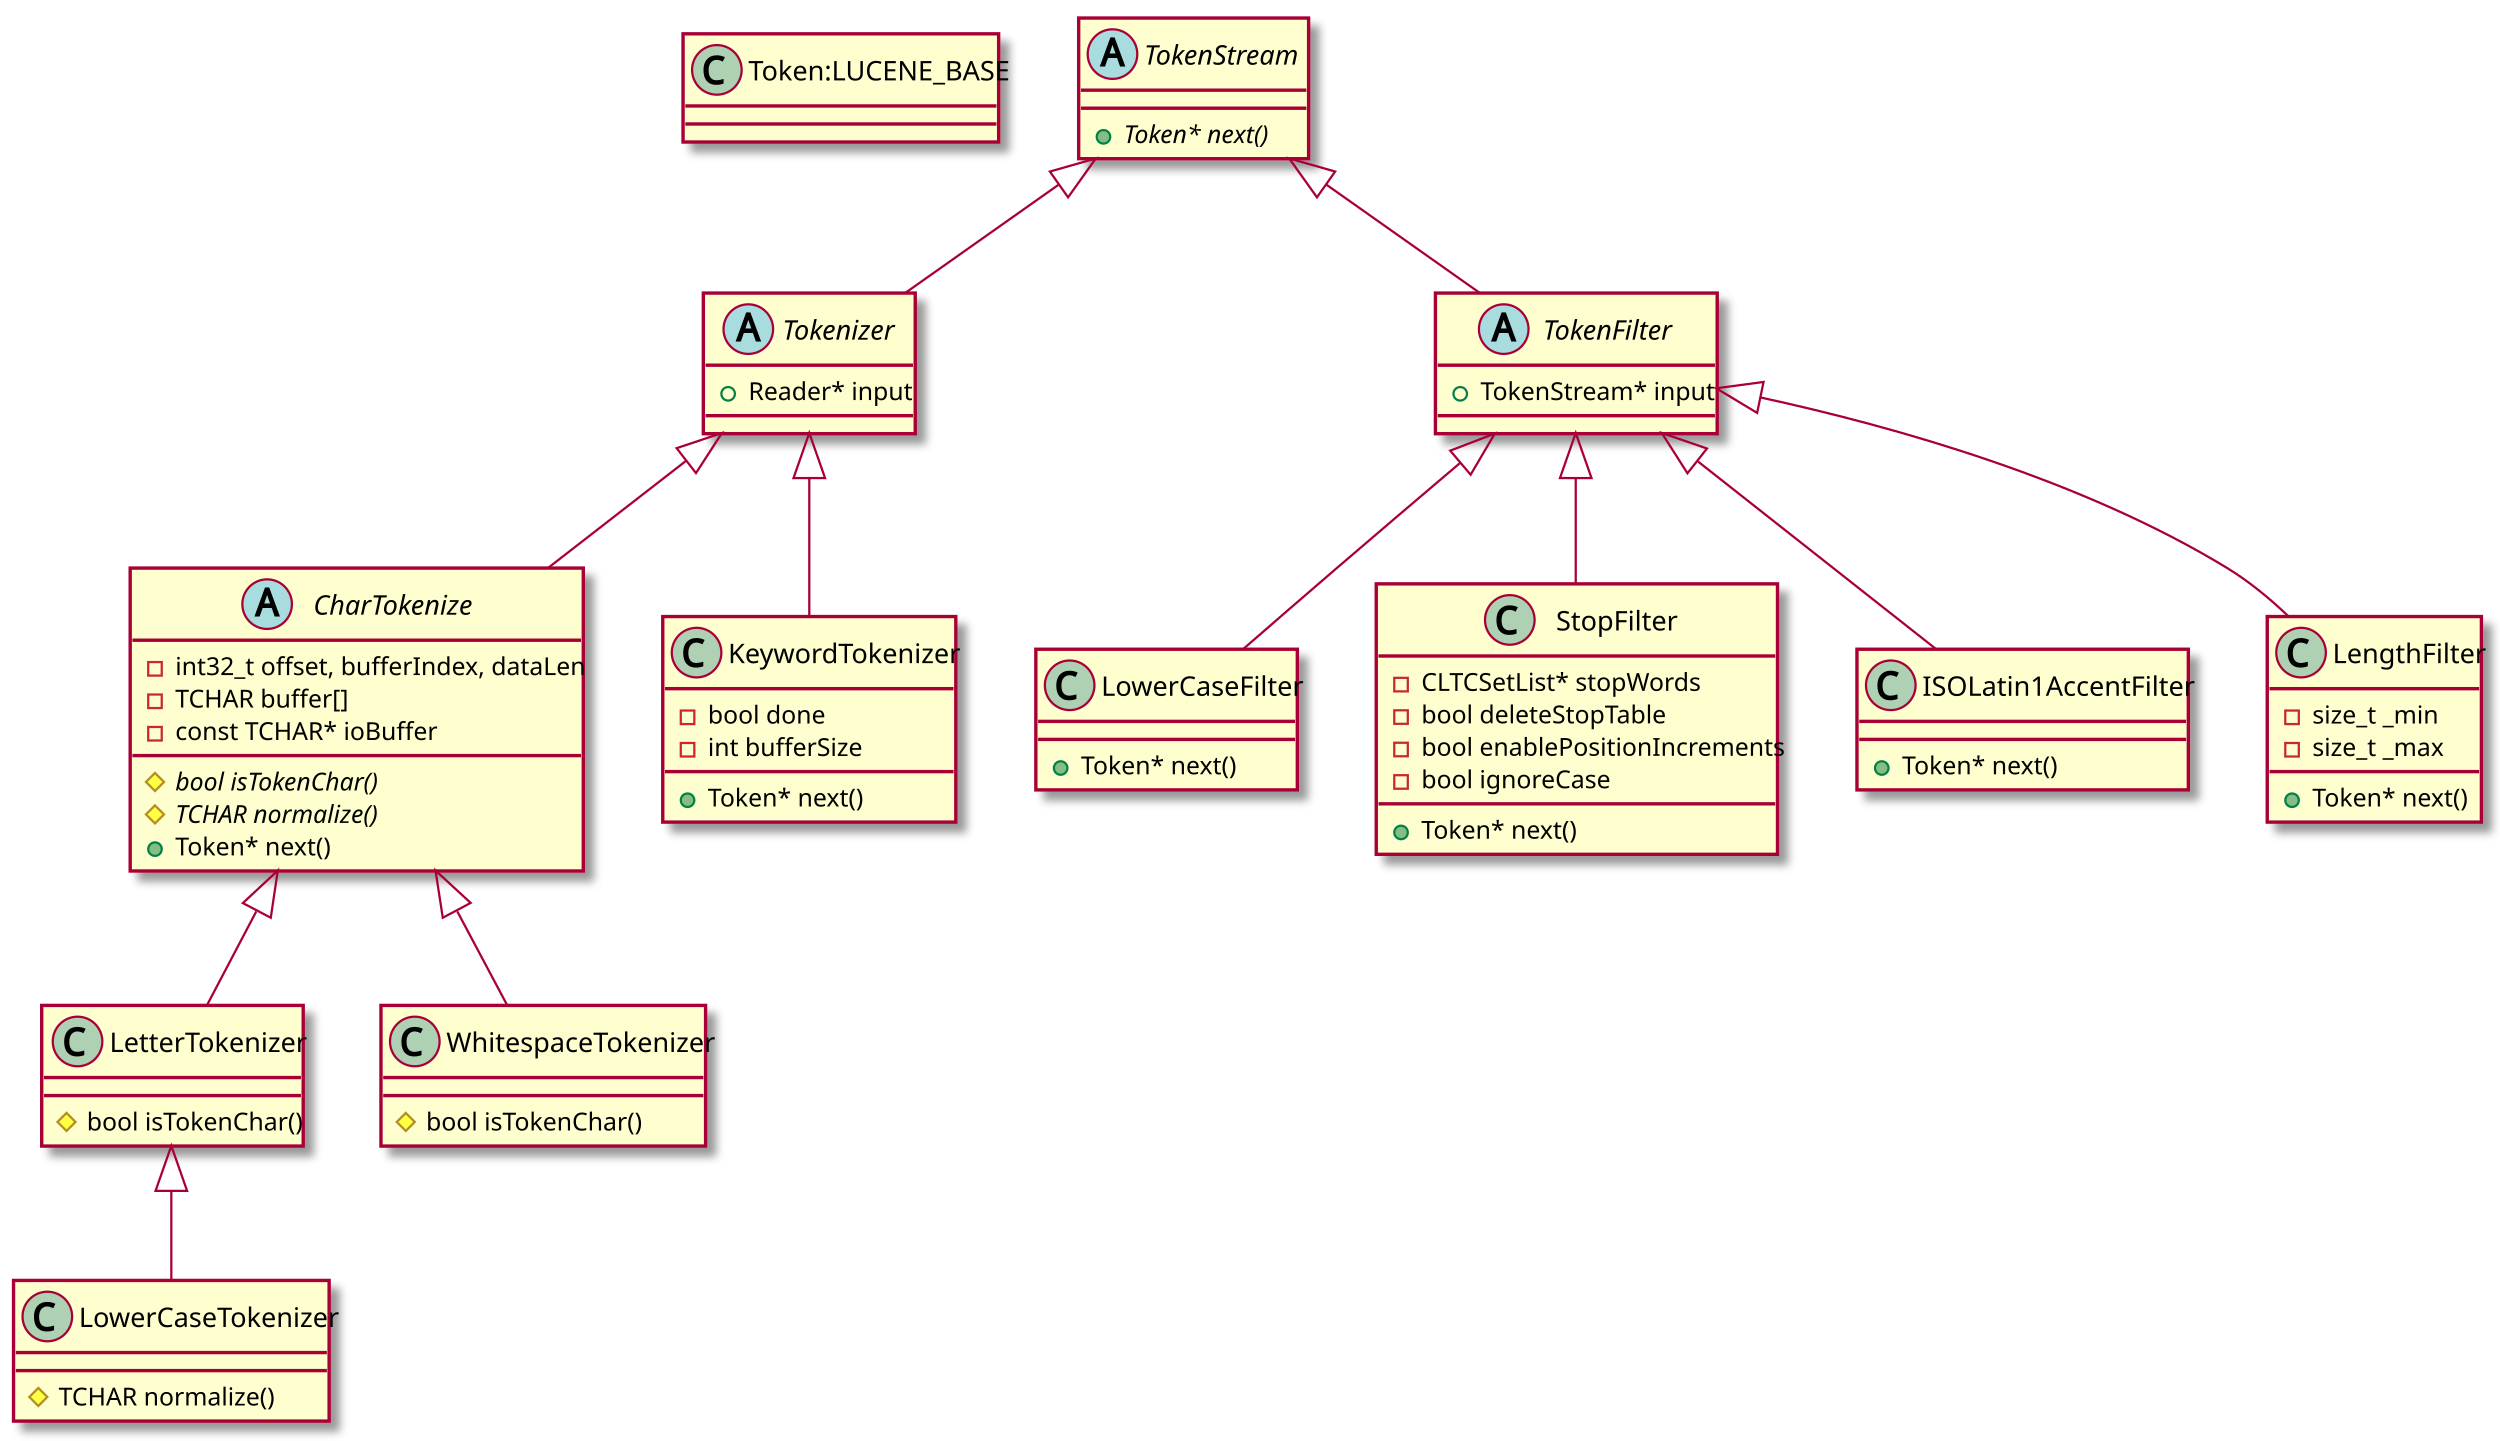
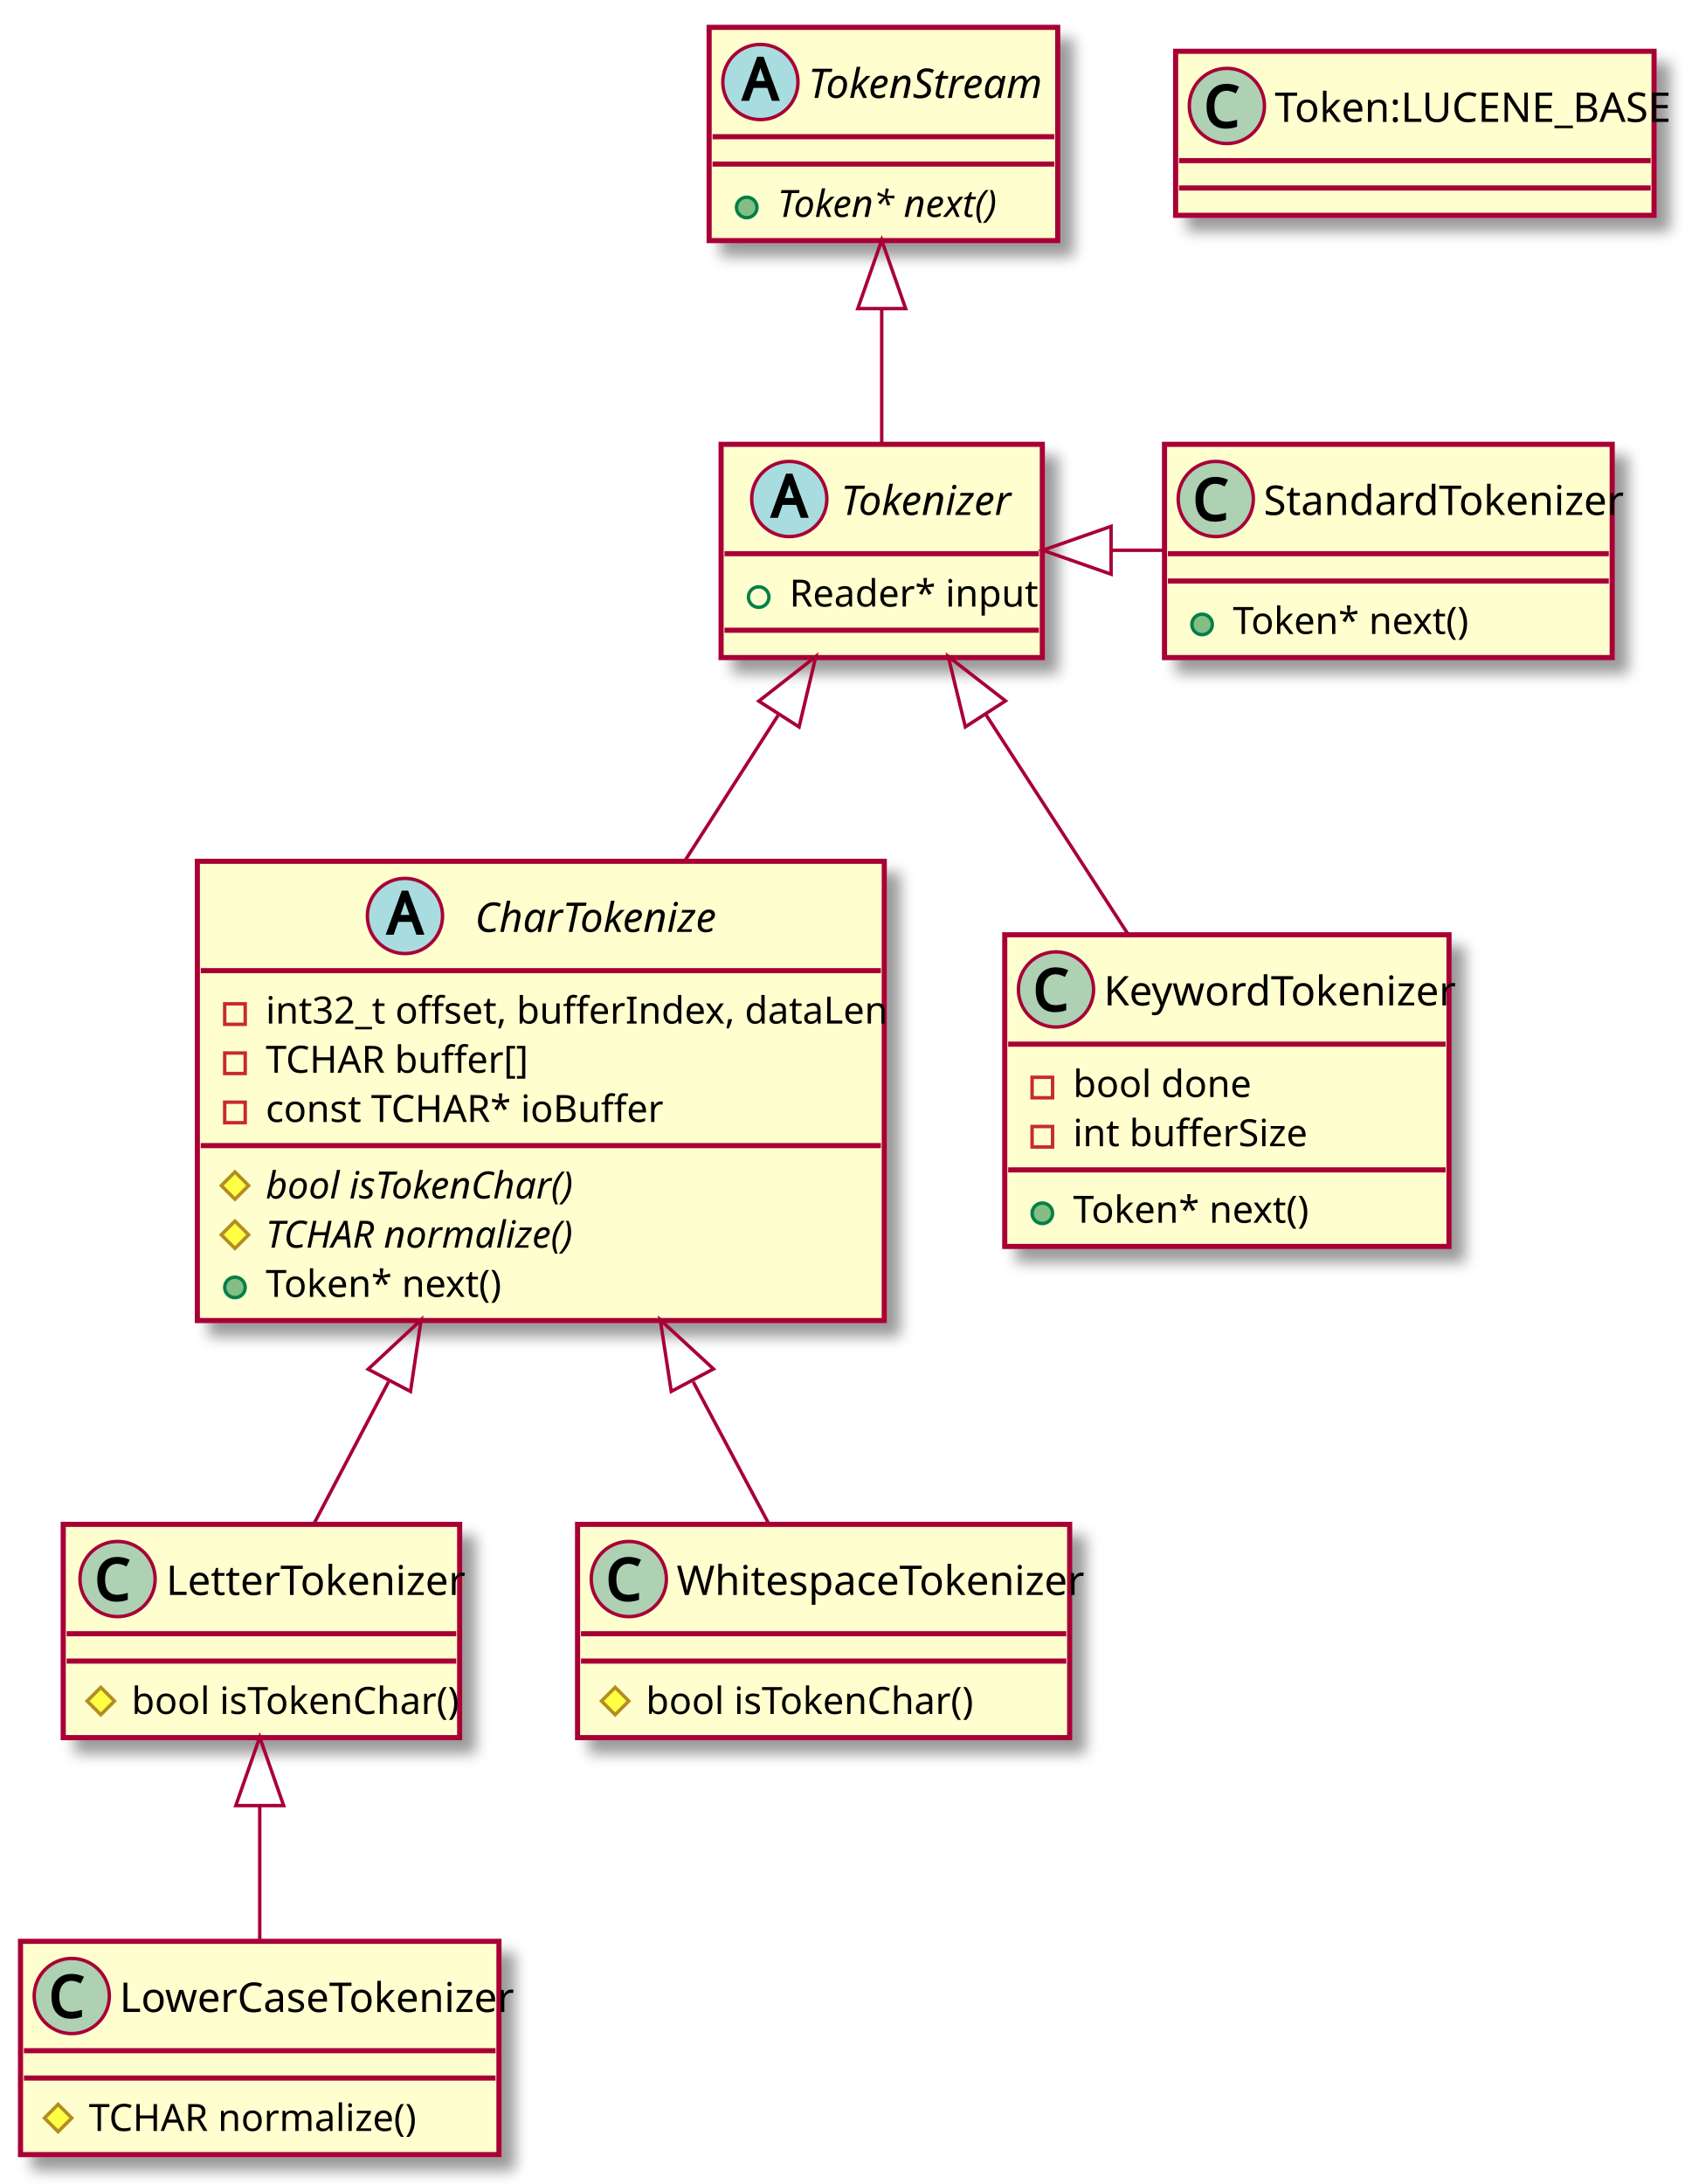
- <svg xmlns="http://www.w3.org/2000/svg" height="639pt" style="width:1109px;height:639px;" version="1.1" viewBox="0 0 1109 639" width="1109pt">
+ <svg xmlns="http://www.w3.org/2000/svg" height="639pt" style="width:493px;height:639px;" version="1.1" viewBox="0 0 493 639" width="493pt">
  <defs>
    <filter height="300%" id="f1" width="300%" x="-1" y="-1">
      <feGaussianBlur result="blurOut" stdDeviation="2.0" />
      <feColorMatrix in="blurOut" result="blurOut2" type="matrix" values="0 0 0 0 0 0 0 0 0 0 0 0 0 0 0 0 0 0 .4 0" />
      <feOffset dx="4.0" dy="4.0" in="blurOut2" result="blurOut3" />
      <feBlend in="SourceGraphic" in2="blurOut3" mode="normal" />
    </filter>
  </defs>
  <g>
-     <rect fill="#FEFECE" filter="url(#f1)" height="48" style="stroke: #A80036; stroke-width: 1.5;" width="140" x="303" y="15" />
-     <ellipse cx="318" cy="31" fill="#ADD1B2" rx="11" ry="11" style="stroke: #A80036; stroke-width: 1.0;" />
-     <path d="M320.984,35.047 L320.984,37.062 Q319.516,37.641 317.656,37.641 Q315.047,37.641 313.555,35.969 Q312.062,34.297 312.062,31.047 Q312.062,27.984 313.648,26.258 Q315.234,24.531 317.922,24.531 Q319.859,24.531 321.578,25.375 L320.594,27.328 Q319.109,26.547 317.922,26.547 Q316.344,26.547 315.344,27.727 Q314.344,28.906 314.344,31.109 Q314.344,33.375 315.25,34.492 Q316.156,35.609 317.922,35.609 Q318.938,35.609 320.984,35.047 Z " />
-     <text fill="#000000" font-family="sans-serif" font-size="12" lengthAdjust="spacingAndGlyphs" textLength="108" x="332" y="35.664">Token:LUCENE_BASE</text>
-     <line style="stroke: #A80036; stroke-width: 1.5;" x1="304" x2="442" y1="47" y2="47" />
-     <line style="stroke: #A80036; stroke-width: 1.5;" x1="304" x2="442" y1="55" y2="55" />
-     <rect fill="#FEFECE" filter="url(#f1)" height="62.395" style="stroke: #A80036; stroke-width: 1.5;" width="102" x="478.5" y="8" />
-     <ellipse cx="493.5" cy="24" fill="#A9DCDF" rx="11" ry="11" style="stroke: #A80036; stroke-width: 1.0;" />
-     <path d="M496.859,29.5 L495.531,25.719 L491.516,25.719 L490.188,29.5 L487.859,29.5 L492.562,16.594 L494.422,16.594 L499.203,29.5 L496.859,29.5 Z M494.828,23.703 L493.734,20.625 Q493.328,19.469 493.531,19.422 Q493.656,19.641 493.25,20.641 L492.219,23.703 L494.828,23.703 Z " />
-     <text fill="#000000" font-family="sans-serif" font-size="12" font-style="italic" lengthAdjust="spacingAndGlyphs" textLength="70" x="507.5" y="28.664">TokenStream</text>
-     <line style="stroke: #A80036; stroke-width: 1.5;" x1="479.5" x2="579.5" y1="40" y2="40" />
-     <line style="stroke: #A80036; stroke-width: 1.5;" x1="479.5" x2="579.5" y1="48" y2="48" />
-     <ellipse cx="489.5" cy="60.697" fill="#84BE84" rx="3" ry="3" style="stroke: #038048; stroke-width: 1.0;" />
-     <text fill="#000000" font-family="sans-serif" font-size="11" font-style="italic" lengthAdjust="spacingAndGlyphs" textLength="66" x="498.5" y="63.473">Token* next()</text>
-     <rect fill="#FEFECE" filter="url(#f1)" height="62.395" style="stroke: #A80036; stroke-width: 1.5;" width="94" x="312" y="130" />
-     <ellipse cx="331.95" cy="146" fill="#A9DCDF" rx="11" ry="11" style="stroke: #A80036; stroke-width: 1.0;" />
-     <path d="M335.309,151.5 L333.981,147.719 L329.966,147.719 L328.637,151.5 L326.309,151.5 L331.012,138.594 L332.872,138.594 L337.653,151.5 L335.309,151.5 Z M333.278,145.703 L332.184,142.625 Q331.778,141.469 331.981,141.422 Q332.106,141.641 331.7,142.641 L330.669,145.703 L333.278,145.703 Z " />
-     <text fill="#000000" font-family="sans-serif" font-size="12" font-style="italic" lengthAdjust="spacingAndGlyphs" textLength="51" x="347.05" y="150.664">Tokenizer</text>
-     <line style="stroke: #A80036; stroke-width: 1.5;" x1="313" x2="405" y1="162" y2="162" />
-     <ellipse cx="323" cy="174.697" fill="none" rx="3" ry="3" style="stroke: #038048; stroke-width: 1.0;" />
-     <text fill="#000000" font-family="sans-serif" font-size="11" lengthAdjust="spacingAndGlyphs" textLength="68" x="332" y="177.473">Reader* input</text>
-     <line style="stroke: #A80036; stroke-width: 1.5;" x1="313" x2="405" y1="184.394" y2="184.394" />
-     <rect fill="#FEFECE" filter="url(#f1)" height="62.395" style="stroke: #A80036; stroke-width: 1.5;" width="125" x="636.75" y="130" />
-     <ellipse cx="667.05" cy="146" fill="#A9DCDF" rx="11" ry="11" style="stroke: #A80036; stroke-width: 1.0;" />
-     <path d="M670.409,151.5 L669.081,147.719 L665.066,147.719 L663.737,151.5 L661.409,151.5 L666.112,138.594 L667.972,138.594 L672.753,151.5 L670.409,151.5 Z M668.378,145.703 L667.284,142.625 Q666.878,141.469 667.081,141.422 Q667.206,141.641 666.8,142.641 L665.769,145.703 L668.378,145.703 Z " />
-     <text fill="#000000" font-family="sans-serif" font-size="12" font-style="italic" lengthAdjust="spacingAndGlyphs" textLength="59" x="684.45" y="150.664">TokenFilter</text>
-     <line style="stroke: #A80036; stroke-width: 1.5;" x1="637.75" x2="760.75" y1="162" y2="162" />
-     <ellipse cx="647.75" cy="174.697" fill="none" rx="3" ry="3" style="stroke: #038048; stroke-width: 1.0;" />
-     <text fill="#000000" font-family="sans-serif" font-size="11" lengthAdjust="spacingAndGlyphs" textLength="99" x="656.75" y="177.473">TokenStream* input</text>
-     <line style="stroke: #A80036; stroke-width: 1.5;" x1="637.75" x2="760.75" y1="184.394" y2="184.394" />
+     <rect fill="#FEFECE" filter="url(#f1)" height="48" style="stroke: #A80036; stroke-width: 1.5;" width="140" x="344" y="15" />
+     <ellipse cx="359" cy="31" fill="#ADD1B2" rx="11" ry="11" style="stroke: #A80036; stroke-width: 1.0;" />
+     <path d="M361.984,35.047 L361.984,37.062 Q360.516,37.641 358.656,37.641 Q356.047,37.641 354.555,35.969 Q353.062,34.297 353.062,31.047 Q353.062,27.984 354.648,26.258 Q356.234,24.531 358.922,24.531 Q360.859,24.531 362.578,25.375 L361.594,27.328 Q360.109,26.547 358.922,26.547 Q357.344,26.547 356.344,27.727 Q355.344,28.906 355.344,31.109 Q355.344,33.375 356.25,34.492 Q357.156,35.609 358.922,35.609 Q359.938,35.609 361.984,35.047 Z " />
+     <text fill="#000000" font-family="sans-serif" font-size="12" lengthAdjust="spacingAndGlyphs" textLength="108" x="373" y="35.664">Token:LUCENE_BASE</text>
+     <line style="stroke: #A80036; stroke-width: 1.5;" x1="345" x2="483" y1="47" y2="47" />
+     <line style="stroke: #A80036; stroke-width: 1.5;" x1="345" x2="483" y1="55" y2="55" />
+     <rect fill="#FEFECE" filter="url(#f1)" height="62.395" style="stroke: #A80036; stroke-width: 1.5;" width="102" x="207.5" y="8" />
+     <ellipse cx="222.5" cy="24" fill="#A9DCDF" rx="11" ry="11" style="stroke: #A80036; stroke-width: 1.0;" />
+     <path d="M225.859,29.5 L224.531,25.719 L220.516,25.719 L219.188,29.5 L216.859,29.5 L221.562,16.594 L223.422,16.594 L228.203,29.5 L225.859,29.5 Z M223.828,23.703 L222.734,20.625 Q222.328,19.469 222.531,19.422 Q222.656,19.641 222.25,20.641 L221.219,23.703 L223.828,23.703 Z " />
+     <text fill="#000000" font-family="sans-serif" font-size="12" font-style="italic" lengthAdjust="spacingAndGlyphs" textLength="70" x="236.5" y="28.664">TokenStream</text>
+     <line style="stroke: #A80036; stroke-width: 1.5;" x1="208.5" x2="308.5" y1="40" y2="40" />
+     <line style="stroke: #A80036; stroke-width: 1.5;" x1="208.5" x2="308.5" y1="48" y2="48" />
+     <ellipse cx="218.5" cy="60.697" fill="#84BE84" rx="3" ry="3" style="stroke: #038048; stroke-width: 1.0;" />
+     <text fill="#000000" font-family="sans-serif" font-size="11" font-style="italic" lengthAdjust="spacingAndGlyphs" textLength="66" x="227.5" y="63.473">Token* next()</text>
+     <rect fill="#FEFECE" filter="url(#f1)" height="62.395" style="stroke: #A80036; stroke-width: 1.5;" width="94" x="211" y="130" />
+     <ellipse cx="230.95" cy="146" fill="#A9DCDF" rx="11" ry="11" style="stroke: #A80036; stroke-width: 1.0;" />
+     <path d="M234.309,151.5 L232.981,147.719 L228.966,147.719 L227.637,151.5 L225.309,151.5 L230.012,138.594 L231.872,138.594 L236.653,151.5 L234.309,151.5 Z M232.278,145.703 L231.184,142.625 Q230.778,141.469 230.981,141.422 Q231.106,141.641 230.7,142.641 L229.669,145.703 L232.278,145.703 Z " />
+     <text fill="#000000" font-family="sans-serif" font-size="12" font-style="italic" lengthAdjust="spacingAndGlyphs" textLength="51" x="246.05" y="150.664">Tokenizer</text>
+     <line style="stroke: #A80036; stroke-width: 1.5;" x1="212" x2="304" y1="162" y2="162" />
+     <ellipse cx="222" cy="174.697" fill="none" rx="3" ry="3" style="stroke: #038048; stroke-width: 1.0;" />
+     <text fill="#000000" font-family="sans-serif" font-size="11" lengthAdjust="spacingAndGlyphs" textLength="68" x="231" y="177.473">Reader* input</text>
+     <line style="stroke: #A80036; stroke-width: 1.5;" x1="212" x2="304" y1="184.394" y2="184.394" />
    <rect fill="#FEFECE" filter="url(#f1)" height="134.367" style="stroke: #A80036; stroke-width: 1.5;" width="201" x="57.75" y="252" />
    <ellipse cx="118.5" cy="268" fill="#A9DCDF" rx="11" ry="11" style="stroke: #A80036; stroke-width: 1.0;" />
    <path d="M121.859,273.5 L120.531,269.719 L116.516,269.719 L115.188,273.5 L112.859,273.5 L117.562,260.594 L119.422,260.594 L124.203,273.5 L121.859,273.5 Z M119.828,267.703 L118.734,264.625 Q118.328,263.469 118.531,263.422 Q118.656,263.641 118.25,264.641 L117.219,267.703 L119.828,267.703 Z " />
    <text fill="#000000" font-family="sans-serif" font-size="12" font-style="italic" lengthAdjust="spacingAndGlyphs" textLength="71" x="139" y="272.664">CharTokenize</text>
    <line style="stroke: #A80036; stroke-width: 1.5;" x1="58.75" x2="257.75" y1="284" y2="284" />
    <rect fill="none" height="6" style="stroke: #C82930; stroke-width: 1.0;" width="6" x="65.75" y="293.697" />
    <text fill="#000000" font-family="sans-serif" font-size="11" lengthAdjust="spacingAndGlyphs" textLength="175" x="77.75" y="299.473">int32_t offset, bufferIndex, dataLen</text>
    <rect fill="none" height="6" style="stroke: #C82930; stroke-width: 1.0;" width="6" x="65.75" y="308.092" />
    <text fill="#000000" font-family="sans-serif" font-size="11" lengthAdjust="spacingAndGlyphs" textLength="73" x="77.75" y="313.867">TCHAR buffer[]</text>
    <rect fill="none" height="6" style="stroke: #C82930; stroke-width: 1.0;" width="6" x="65.75" y="322.486" />
    <text fill="#000000" font-family="sans-serif" font-size="11" lengthAdjust="spacingAndGlyphs" textLength="112" x="77.75" y="328.262">const TCHAR* ioBuffer</text>
    <line style="stroke: #A80036; stroke-width: 1.5;" x1="58.75" x2="257.75" y1="335.184" y2="335.184" />
    <polygon fill="#FFFF44" points="68.75,342.881,72.75,346.881,68.75,350.881,64.75,346.881" style="stroke: #B38D22; stroke-width: 1.0;" />
    <text fill="#000000" font-family="sans-serif" font-size="11" font-style="italic" lengthAdjust="spacingAndGlyphs" textLength="90" x="77.75" y="350.656">bool isTokenChar()</text>
    <polygon fill="#FFFF44" points="68.75,357.275,72.75,361.275,68.75,365.275,64.75,361.275" style="stroke: #B38D22; stroke-width: 1.0;" />
    <text fill="#000000" font-family="sans-serif" font-size="11" font-style="italic" lengthAdjust="spacingAndGlyphs" textLength="92" x="77.75" y="365.051">TCHAR normalize()</text>
    <ellipse cx="68.75" cy="376.67" fill="#84BE84" rx="3" ry="3" style="stroke: #038048; stroke-width: 1.0;" />
    <text fill="#000000" font-family="sans-serif" font-size="11" lengthAdjust="spacingAndGlyphs" textLength="66" x="77.75" y="379.445">Token* next()</text>
    <rect fill="#FEFECE" filter="url(#f1)" height="62.395" style="stroke: #A80036; stroke-width: 1.5;" width="116" x="18.5" y="446" />
    <ellipse cx="34.4" cy="462" fill="#ADD1B2" rx="11" ry="11" style="stroke: #A80036; stroke-width: 1.0;" />
    <path d="M37.384,466.047 L37.384,468.062 Q35.916,468.641 34.056,468.641 Q31.447,468.641 29.955,466.969 Q28.462,465.297 28.462,462.047 Q28.462,458.984 30.048,457.258 Q31.634,455.531 34.322,455.531 Q36.259,455.531 37.978,456.375 L36.994,458.328 Q35.509,457.547 34.322,457.547 Q32.744,457.547 31.744,458.727 Q30.744,459.906 30.744,462.109 Q30.744,464.375 31.65,465.492 Q32.556,466.609 34.322,466.609 Q35.337,466.609 37.384,466.047 Z " />
    <text fill="#000000" font-family="sans-serif" font-size="12" lengthAdjust="spacingAndGlyphs" textLength="82" x="48.6" y="466.664">LetterTokenizer</text>
    <line style="stroke: #A80036; stroke-width: 1.5;" x1="19.5" x2="133.5" y1="478" y2="478" />
    <line style="stroke: #A80036; stroke-width: 1.5;" x1="19.5" x2="133.5" y1="486" y2="486" />
    <polygon fill="#FFFF44" points="29.5,493.697,33.5,497.697,29.5,501.697,25.5,497.697" style="stroke: #B38D22; stroke-width: 1.0;" />
    <text fill="#000000" font-family="sans-serif" font-size="11" lengthAdjust="spacingAndGlyphs" textLength="90" x="38.5" y="501.473">bool isTokenChar()</text>
    <rect fill="#FEFECE" filter="url(#f1)" height="62.395" style="stroke: #A80036; stroke-width: 1.5;" width="140" x="6" y="568" />
    <ellipse cx="21" cy="584" fill="#ADD1B2" rx="11" ry="11" style="stroke: #A80036; stroke-width: 1.0;" />
    <path d="M23.984,588.047 L23.984,590.062 Q22.516,590.641 20.656,590.641 Q18.047,590.641 16.555,588.969 Q15.062,587.297 15.062,584.047 Q15.062,580.984 16.648,579.258 Q18.234,577.531 20.922,577.531 Q22.859,577.531 24.578,578.375 L23.594,580.328 Q22.109,579.547 20.922,579.547 Q19.344,579.547 18.344,580.727 Q17.344,581.906 17.344,584.109 Q17.344,586.375 18.25,587.492 Q19.156,588.609 20.922,588.609 Q21.938,588.609 23.984,588.047 Z " />
    <text fill="#000000" font-family="sans-serif" font-size="12" lengthAdjust="spacingAndGlyphs" textLength="108" x="35" y="588.664">LowerCaseTokenizer</text>
    <line style="stroke: #A80036; stroke-width: 1.5;" x1="7" x2="145" y1="600" y2="600" />
    <line style="stroke: #A80036; stroke-width: 1.5;" x1="7" x2="145" y1="608" y2="608" />
    <polygon fill="#FFFF44" points="17,615.697,21,619.697,17,623.697,13,619.697" style="stroke: #B38D22; stroke-width: 1.0;" />
    <text fill="#000000" font-family="sans-serif" font-size="11" lengthAdjust="spacingAndGlyphs" textLength="92" x="26" y="623.473">TCHAR normalize()</text>
    <rect fill="#FEFECE" filter="url(#f1)" height="62.395" style="stroke: #A80036; stroke-width: 1.5;" width="144" x="169" y="446" />
    <ellipse cx="184" cy="462" fill="#ADD1B2" rx="11" ry="11" style="stroke: #A80036; stroke-width: 1.0;" />
    <path d="M186.984,466.047 L186.984,468.062 Q185.516,468.641 183.656,468.641 Q181.047,468.641 179.555,466.969 Q178.062,465.297 178.062,462.047 Q178.062,458.984 179.648,457.258 Q181.234,455.531 183.922,455.531 Q185.859,455.531 187.578,456.375 L186.594,458.328 Q185.109,457.547 183.922,457.547 Q182.344,457.547 181.344,458.727 Q180.344,459.906 180.344,462.109 Q180.344,464.375 181.25,465.492 Q182.156,466.609 183.922,466.609 Q184.938,466.609 186.984,466.047 Z " />
    <text fill="#000000" font-family="sans-serif" font-size="12" lengthAdjust="spacingAndGlyphs" textLength="112" x="198" y="466.664">WhitespaceTokenizer</text>
    <line style="stroke: #A80036; stroke-width: 1.5;" x1="170" x2="312" y1="478" y2="478" />
    <line style="stroke: #A80036; stroke-width: 1.5;" x1="170" x2="312" y1="486" y2="486" />
    <polygon fill="#FFFF44" points="180,493.697,184,497.697,180,501.697,176,497.697" style="stroke: #B38D22; stroke-width: 1.0;" />
    <text fill="#000000" font-family="sans-serif" font-size="11" lengthAdjust="spacingAndGlyphs" textLength="90" x="189" y="501.473">bool isTokenChar()</text>
-     <rect fill="#FEFECE" filter="url(#f1)" height="62.395" style="stroke: #A80036; stroke-width: 1.5;" width="116" x="459.5" y="288" />
-     <ellipse cx="474.5" cy="304" fill="#ADD1B2" rx="11" ry="11" style="stroke: #A80036; stroke-width: 1.0;" />
-     <path d="M477.484,308.047 L477.484,310.062 Q476.016,310.641 474.156,310.641 Q471.547,310.641 470.055,308.969 Q468.562,307.297 468.562,304.047 Q468.562,300.984 470.148,299.258 Q471.734,297.531 474.422,297.531 Q476.359,297.531 478.078,298.375 L477.094,300.328 Q475.609,299.547 474.422,299.547 Q472.844,299.547 471.844,300.727 Q470.844,301.906 470.844,304.109 Q470.844,306.375 471.75,307.492 Q472.656,308.609 474.422,308.609 Q475.438,308.609 477.484,308.047 Z " />
-     <text fill="#000000" font-family="sans-serif" font-size="12" lengthAdjust="spacingAndGlyphs" textLength="84" x="488.5" y="308.664">LowerCaseFilter</text>
-     <line style="stroke: #A80036; stroke-width: 1.5;" x1="460.5" x2="574.5" y1="320" y2="320" />
-     <line style="stroke: #A80036; stroke-width: 1.5;" x1="460.5" x2="574.5" y1="328" y2="328" />
-     <ellipse cx="470.5" cy="340.697" fill="#84BE84" rx="3" ry="3" style="stroke: #038048; stroke-width: 1.0;" />
-     <text fill="#000000" font-family="sans-serif" font-size="11" lengthAdjust="spacingAndGlyphs" textLength="66" x="479.5" y="343.473">Token* next()</text>
-     <rect fill="#FEFECE" filter="url(#f1)" height="119.973" style="stroke: #A80036; stroke-width: 1.5;" width="178" x="610.5" y="259" />
-     <ellipse cx="669.75" cy="275" fill="#ADD1B2" rx="11" ry="11" style="stroke: #A80036; stroke-width: 1.0;" />
-     <path d="M672.734,279.047 L672.734,281.062 Q671.266,281.641 669.406,281.641 Q666.797,281.641 665.305,279.969 Q663.812,278.297 663.812,275.047 Q663.812,271.984 665.398,270.258 Q666.984,268.531 669.672,268.531 Q671.609,268.531 673.328,269.375 L672.344,271.328 Q670.859,270.547 669.672,270.547 Q668.094,270.547 667.094,271.727 Q666.094,272.906 666.094,275.109 Q666.094,277.375 667,278.492 Q667.906,279.609 669.672,279.609 Q670.688,279.609 672.734,279.047 Z " />
-     <text fill="#000000" font-family="sans-serif" font-size="12" lengthAdjust="spacingAndGlyphs" textLength="51" x="690.25" y="279.664">StopFilter</text>
-     <line style="stroke: #A80036; stroke-width: 1.5;" x1="611.5" x2="787.5" y1="291" y2="291" />
-     <rect fill="none" height="6" style="stroke: #C82930; stroke-width: 1.0;" width="6" x="618.5" y="300.697" />
-     <text fill="#000000" font-family="sans-serif" font-size="11" lengthAdjust="spacingAndGlyphs" textLength="119" x="630.5" y="306.473">CLTCSetList* stopWords</text>
-     <rect fill="none" height="6" style="stroke: #C82930; stroke-width: 1.0;" width="6" x="618.5" y="315.092" />
-     <text fill="#000000" font-family="sans-serif" font-size="11" lengthAdjust="spacingAndGlyphs" textLength="104" x="630.5" y="320.867">bool deleteStopTable</text>
-     <rect fill="none" height="6" style="stroke: #C82930; stroke-width: 1.0;" width="6" x="618.5" y="329.486" />
-     <text fill="#000000" font-family="sans-serif" font-size="11" lengthAdjust="spacingAndGlyphs" textLength="152" x="630.5" y="335.262">bool enablePositionIncrements</text>
-     <rect fill="none" height="6" style="stroke: #C82930; stroke-width: 1.0;" width="6" x="618.5" y="343.881" />
-     <text fill="#000000" font-family="sans-serif" font-size="11" lengthAdjust="spacingAndGlyphs" textLength="79" x="630.5" y="349.656">bool ignoreCase</text>
-     <line style="stroke: #A80036; stroke-width: 1.5;" x1="611.5" x2="787.5" y1="356.578" y2="356.578" />
-     <ellipse cx="621.5" cy="369.275" fill="#84BE84" rx="3" ry="3" style="stroke: #038048; stroke-width: 1.0;" />
-     <text fill="#000000" font-family="sans-serif" font-size="11" lengthAdjust="spacingAndGlyphs" textLength="66" x="630.5" y="372.051">Token* next()</text>
-     <rect fill="#FEFECE" filter="url(#f1)" height="62.395" style="stroke: #A80036; stroke-width: 1.5;" width="147" x="823.75" y="288" />
-     <ellipse cx="838.75" cy="304" fill="#ADD1B2" rx="11" ry="11" style="stroke: #A80036; stroke-width: 1.0;" />
-     <path d="M841.734,308.047 L841.734,310.062 Q840.266,310.641 838.406,310.641 Q835.797,310.641 834.305,308.969 Q832.812,307.297 832.812,304.047 Q832.812,300.984 834.398,299.258 Q835.984,297.531 838.672,297.531 Q840.609,297.531 842.328,298.375 L841.344,300.328 Q839.859,299.547 838.672,299.547 Q837.094,299.547 836.094,300.727 Q835.094,301.906 835.094,304.109 Q835.094,306.375 836,307.492 Q836.906,308.609 838.672,308.609 Q839.688,308.609 841.734,308.047 Z " />
-     <text fill="#000000" font-family="sans-serif" font-size="12" lengthAdjust="spacingAndGlyphs" textLength="115" x="852.75" y="308.664">ISOLatin1AccentFilter</text>
-     <line style="stroke: #A80036; stroke-width: 1.5;" x1="824.75" x2="969.75" y1="320" y2="320" />
-     <line style="stroke: #A80036; stroke-width: 1.5;" x1="824.75" x2="969.75" y1="328" y2="328" />
-     <ellipse cx="834.75" cy="340.697" fill="#84BE84" rx="3" ry="3" style="stroke: #038048; stroke-width: 1.0;" />
-     <text fill="#000000" font-family="sans-serif" font-size="11" lengthAdjust="spacingAndGlyphs" textLength="66" x="843.75" y="343.473">Token* next()</text>
    <rect fill="#FEFECE" filter="url(#f1)" height="91.184" style="stroke: #A80036; stroke-width: 1.5;" width="130" x="294" y="273.5" />
    <ellipse cx="309" cy="289.5" fill="#ADD1B2" rx="11" ry="11" style="stroke: #A80036; stroke-width: 1.0;" />
    <path d="M311.984,293.547 L311.984,295.562 Q310.516,296.141 308.656,296.141 Q306.047,296.141 304.555,294.469 Q303.062,292.797 303.062,289.547 Q303.062,286.484 304.648,284.758 Q306.234,283.031 308.922,283.031 Q310.859,283.031 312.578,283.875 L311.594,285.828 Q310.109,285.047 308.922,285.047 Q307.344,285.047 306.344,286.227 Q305.344,287.406 305.344,289.609 Q305.344,291.875 306.25,292.992 Q307.156,294.109 308.922,294.109 Q309.938,294.109 311.984,293.547 Z " />
    <text fill="#000000" font-family="sans-serif" font-size="12" lengthAdjust="spacingAndGlyphs" textLength="98" x="323" y="294.164">KeywordTokenizer</text>
    <line style="stroke: #A80036; stroke-width: 1.5;" x1="295" x2="423" y1="305.5" y2="305.5" />
    <rect fill="none" height="6" style="stroke: #C82930; stroke-width: 1.0;" width="6" x="302" y="315.197" />
    <text fill="#000000" font-family="sans-serif" font-size="11" lengthAdjust="spacingAndGlyphs" textLength="48" x="314" y="320.973">bool done</text>
    <rect fill="none" height="6" style="stroke: #C82930; stroke-width: 1.0;" width="6" x="302" y="329.592" />
    <text fill="#000000" font-family="sans-serif" font-size="11" lengthAdjust="spacingAndGlyphs" textLength="66" x="314" y="335.367">int bufferSize</text>
    <line style="stroke: #A80036; stroke-width: 1.5;" x1="295" x2="423" y1="342.289" y2="342.289" />
    <ellipse cx="305" cy="354.986" fill="#84BE84" rx="3" ry="3" style="stroke: #038048; stroke-width: 1.0;" />
    <text fill="#000000" font-family="sans-serif" font-size="11" lengthAdjust="spacingAndGlyphs" textLength="66" x="314" y="357.762">Token* next()</text>
-     <rect fill="#FEFECE" filter="url(#f1)" height="91.184" style="stroke: #A80036; stroke-width: 1.5;" width="95" x="1005.75" y="273.5" />
-     <ellipse cx="1020.75" cy="289.5" fill="#ADD1B2" rx="11" ry="11" style="stroke: #A80036; stroke-width: 1.0;" />
-     <path d="M1023.734,293.547 L1023.734,295.562 Q1022.266,296.141 1020.406,296.141 Q1017.797,296.141 1016.305,294.469 Q1014.812,292.797 1014.812,289.547 Q1014.812,286.484 1016.398,284.758 Q1017.984,283.031 1020.672,283.031 Q1022.609,283.031 1024.328,283.875 L1023.344,285.828 Q1021.859,285.047 1020.672,285.047 Q1019.094,285.047 1018.094,286.227 Q1017.094,287.406 1017.094,289.609 Q1017.094,291.875 1018,292.992 Q1018.906,294.109 1020.672,294.109 Q1021.688,294.109 1023.734,293.547 Z " />
-     <text fill="#000000" font-family="sans-serif" font-size="12" lengthAdjust="spacingAndGlyphs" textLength="63" x="1034.75" y="294.164">LengthFilter</text>
-     <line style="stroke: #A80036; stroke-width: 1.5;" x1="1006.75" x2="1099.75" y1="305.5" y2="305.5" />
-     <rect fill="none" height="6" style="stroke: #C82930; stroke-width: 1.0;" width="6" x="1013.75" y="315.197" />
-     <text fill="#000000" font-family="sans-serif" font-size="11" lengthAdjust="spacingAndGlyphs" textLength="55" x="1025.75" y="320.973">size_t _min</text>
-     <rect fill="none" height="6" style="stroke: #C82930; stroke-width: 1.0;" width="6" x="1013.75" y="329.592" />
-     <text fill="#000000" font-family="sans-serif" font-size="11" lengthAdjust="spacingAndGlyphs" textLength="58" x="1025.75" y="335.367">size_t _max</text>
-     <line style="stroke: #A80036; stroke-width: 1.5;" x1="1006.75" x2="1099.75" y1="342.289" y2="342.289" />
-     <ellipse cx="1016.75" cy="354.986" fill="#84BE84" rx="3" ry="3" style="stroke: #038048; stroke-width: 1.0;" />
-     <text fill="#000000" font-family="sans-serif" font-size="11" lengthAdjust="spacingAndGlyphs" textLength="66" x="1025.75" y="357.762">Token* next()</text>
-     <path d="M469.593,81.934 C447.185,97.752 422.16,115.417 401.59,129.937 " fill="none" style="stroke: #A80036; stroke-width: 1.0;" />
-     <polygon fill="none" points="465.726,76.096,486.102,70.281,473.799,87.534,465.726,76.096" style="stroke: #A80036; stroke-width: 1.0;" />
-     <path d="M588.407,81.934 C610.815,97.752 635.84,115.417 656.41,129.937 " fill="none" style="stroke: #A80036; stroke-width: 1.0;" />
-     <polygon fill="none" points="584.201,87.534,571.898,70.281,592.274,76.096,584.201,87.534" style="stroke: #A80036; stroke-width: 1.0;" />
-     <path d="M304.18,204.547 C285.38,219.138 263.872,235.831 243.242,251.842 " fill="none" style="stroke: #A80036; stroke-width: 1.0;" />
-     <polygon fill="none" points="300.154,198.811,320.245,192.078,308.737,209.871,300.154,198.811" style="stroke: #A80036; stroke-width: 1.0;" />
+     <rect fill="#FEFECE" filter="url(#f1)" height="62.395" style="stroke: #A80036; stroke-width: 1.5;" width="131" x="340.75" y="130" />
+     <ellipse cx="355.75" cy="146" fill="#ADD1B2" rx="11" ry="11" style="stroke: #A80036; stroke-width: 1.0;" />
+     <path d="M358.734,150.047 L358.734,152.062 Q357.266,152.641 355.406,152.641 Q352.797,152.641 351.305,150.969 Q349.812,149.297 349.812,146.047 Q349.812,142.984 351.398,141.258 Q352.984,139.531 355.672,139.531 Q357.609,139.531 359.328,140.375 L358.344,142.328 Q356.859,141.547 355.672,141.547 Q354.094,141.547 353.094,142.727 Q352.094,143.906 352.094,146.109 Q352.094,148.375 353,149.492 Q353.906,150.609 355.672,150.609 Q356.688,150.609 358.734,150.047 Z " />
+     <text fill="#000000" font-family="sans-serif" font-size="12" lengthAdjust="spacingAndGlyphs" textLength="99" x="369.75" y="150.664">StandardTokenizer</text>
+     <line style="stroke: #A80036; stroke-width: 1.5;" x1="341.75" x2="470.75" y1="162" y2="162" />
+     <line style="stroke: #A80036; stroke-width: 1.5;" x1="341.75" x2="470.75" y1="170" y2="170" />
+     <ellipse cx="351.75" cy="182.697" fill="#84BE84" rx="3" ry="3" style="stroke: #038048; stroke-width: 1.0;" />
+     <text fill="#000000" font-family="sans-serif" font-size="11" lengthAdjust="spacingAndGlyphs" textLength="66" x="360.75" y="185.473">Token* next()</text>
+     <path d="M258,90.373 C258,103.754 258,117.792 258,129.729 " fill="none" style="stroke: #A80036; stroke-width: 1.0;" />
+     <polygon fill="none" points="251,90.281,258,70.281,265,90.281,251,90.281" style="stroke: #A80036; stroke-width: 1.0;" />
+     <path d="M227.691,209.281 C219.097,222.689 209.579,237.537 200.409,251.842 " fill="none" style="stroke: #A80036; stroke-width: 1.0;" />
+     <polygon fill="none" points="222.032,205.138,238.719,192.078,233.819,212.694,222.032,205.138" style="stroke: #A80036; stroke-width: 1.0;" />
    <path d="M113.687,404.302 C105.871,419.172 98.216,433.735 91.87,445.809 " fill="none" style="stroke: #A80036; stroke-width: 1.0;" />
    <polygon fill="none" points="107.723,400.604,123.225,386.158,120.115,407.118,107.723,400.604" style="stroke: #A80036; stroke-width: 1.0;" />
    <path d="M76,528.373 C76,541.754 76,555.792 76,567.729 " fill="none" style="stroke: #A80036; stroke-width: 1.0;" />
    <polygon fill="none" points="69,528.281,76,508.281,83,528.281,69,528.281" style="stroke: #A80036; stroke-width: 1.0;" />
    <path d="M202.853,404.302 C210.765,419.172 218.513,433.735 224.937,445.809 " fill="none" style="stroke: #A80036; stroke-width: 1.0;" />
    <polygon fill="none" points="196.414,407.102,193.199,386.158,208.773,400.527,196.414,407.102" style="stroke: #A80036; stroke-width: 1.0;" />
-     <path d="M647.809,205.266 C630.381,220.048 610.809,236.708 593,252 C579.477,263.612 564.665,276.449 551.738,287.69 " fill="none" style="stroke: #A80036; stroke-width: 1.0;" />
-     <polygon fill="none" points="643.314,199.9,663.098,192.312,652.364,210.582,643.314,199.9" style="stroke: #A80036; stroke-width: 1.0;" />
-     <path d="M699,212.162 C699,227.064 699,243.527 699,258.94 " fill="none" style="stroke: #A80036; stroke-width: 1.0;" />
-     <polygon fill="none" points="692,212.078,699,192.078,706,212.078,692,212.078" style="stroke: #A80036; stroke-width: 1.0;" />
-     <path d="M753.265,204.754 C786.657,231.063 828.647,264.146 858.604,287.748 " fill="none" style="stroke: #A80036; stroke-width: 1.0;" />
-     <polygon fill="none" points="748.554,209.954,737.176,192.078,757.218,198.957,748.554,209.954" style="stroke: #A80036; stroke-width: 1.0;" />
-     <path d="M359,212.377 C359,231.967 359,254.228 359,273.244 " fill="none" style="stroke: #A80036; stroke-width: 1.0;" />
-     <polygon fill="none" points="352,212.078,359,192.078,366,212.078,352,212.078" style="stroke: #A80036; stroke-width: 1.0;" />
-     <path d="M780.899,176.303 C841.351,189.434 923.903,212.925 988,252 C997.612,257.86 1006.83,265.45 1015.14,273.386 " fill="none" style="stroke: #A80036; stroke-width: 1.0;" />
-     <polygon fill="none" points="779.466,183.155,761.304,172.239,782.309,169.446,779.466,183.155" style="stroke: #A80036; stroke-width: 1.0;" />
+     <path d="M288.396,208.948 C301.597,229.337 316.987,253.109 330.024,273.244 " fill="none" style="stroke: #A80036; stroke-width: 1.0;" />
+     <polygon fill="none" points="282.467,212.671,277.474,192.078,294.219,205.063,282.467,212.671" style="stroke: #A80036; stroke-width: 1.0;" />
+     <path d="M325.344,161 C330.424,161 335.504,161 340.584,161 " fill="none" style="stroke: #A80036; stroke-width: 1.0;" />
+     <polygon fill="none" points="325.117,168,305.117,161,325.117,154,325.117,168" style="stroke: #A80036; stroke-width: 1.0;" />
  </g>
</svg>
